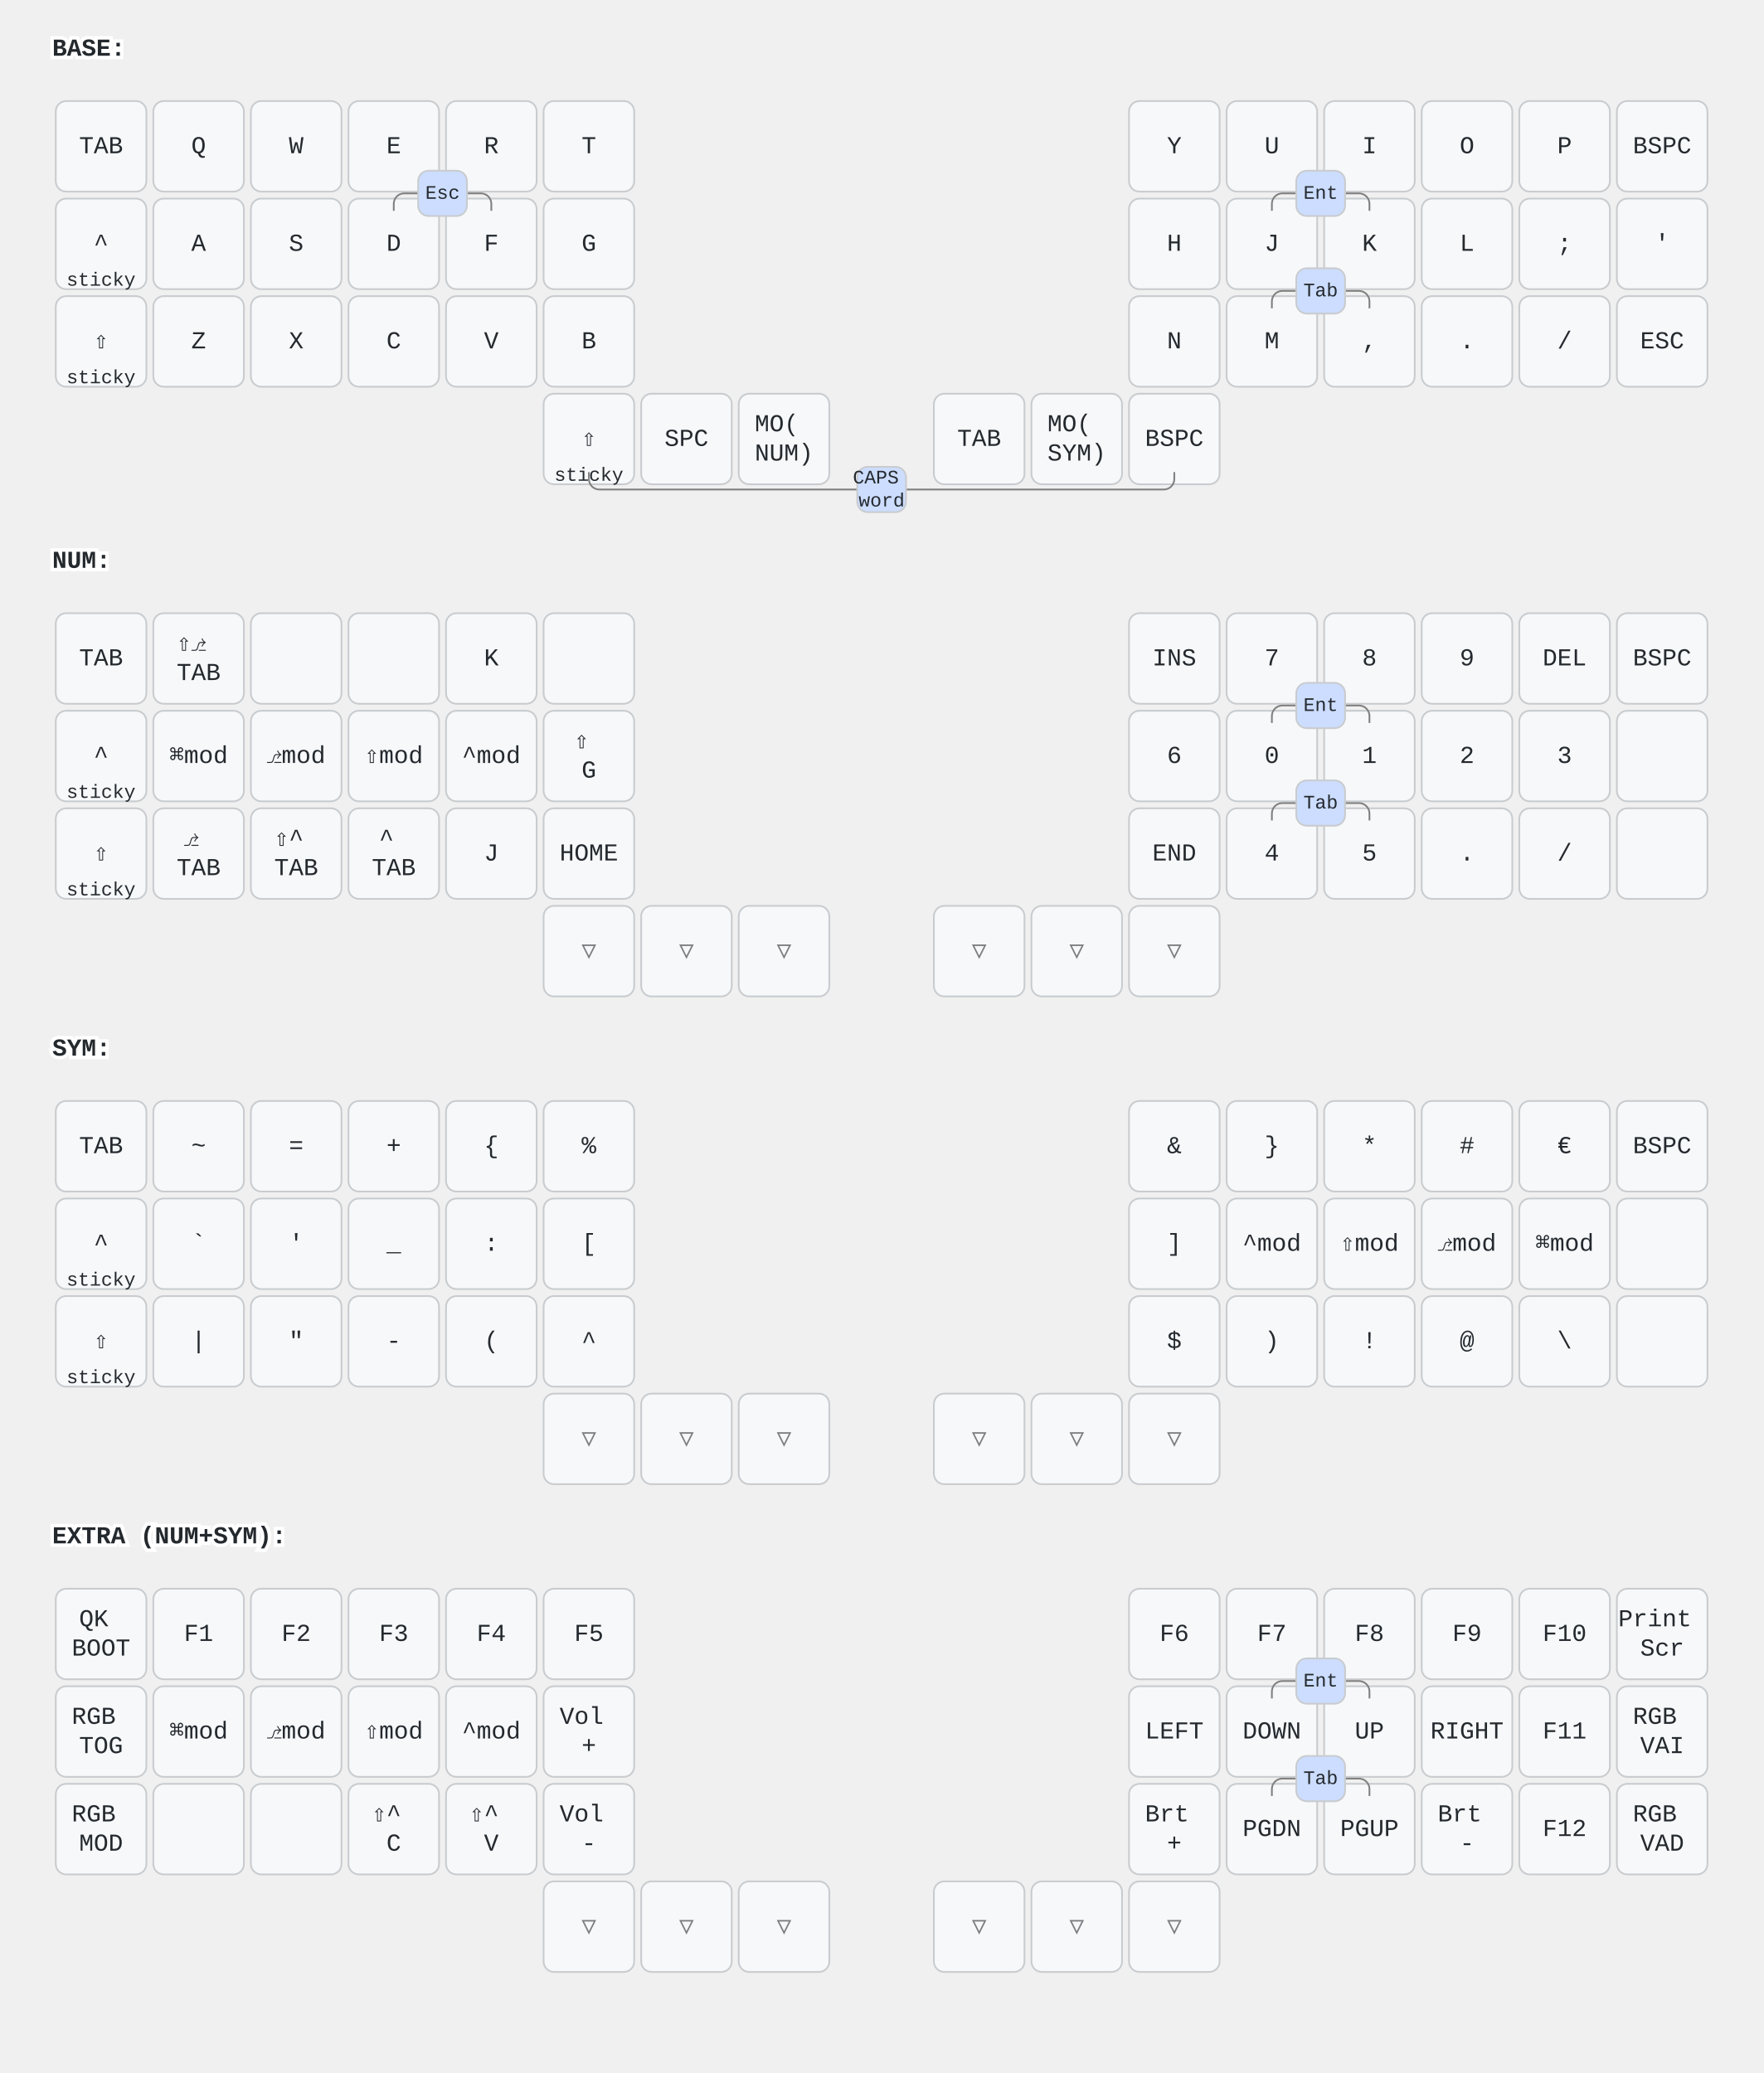
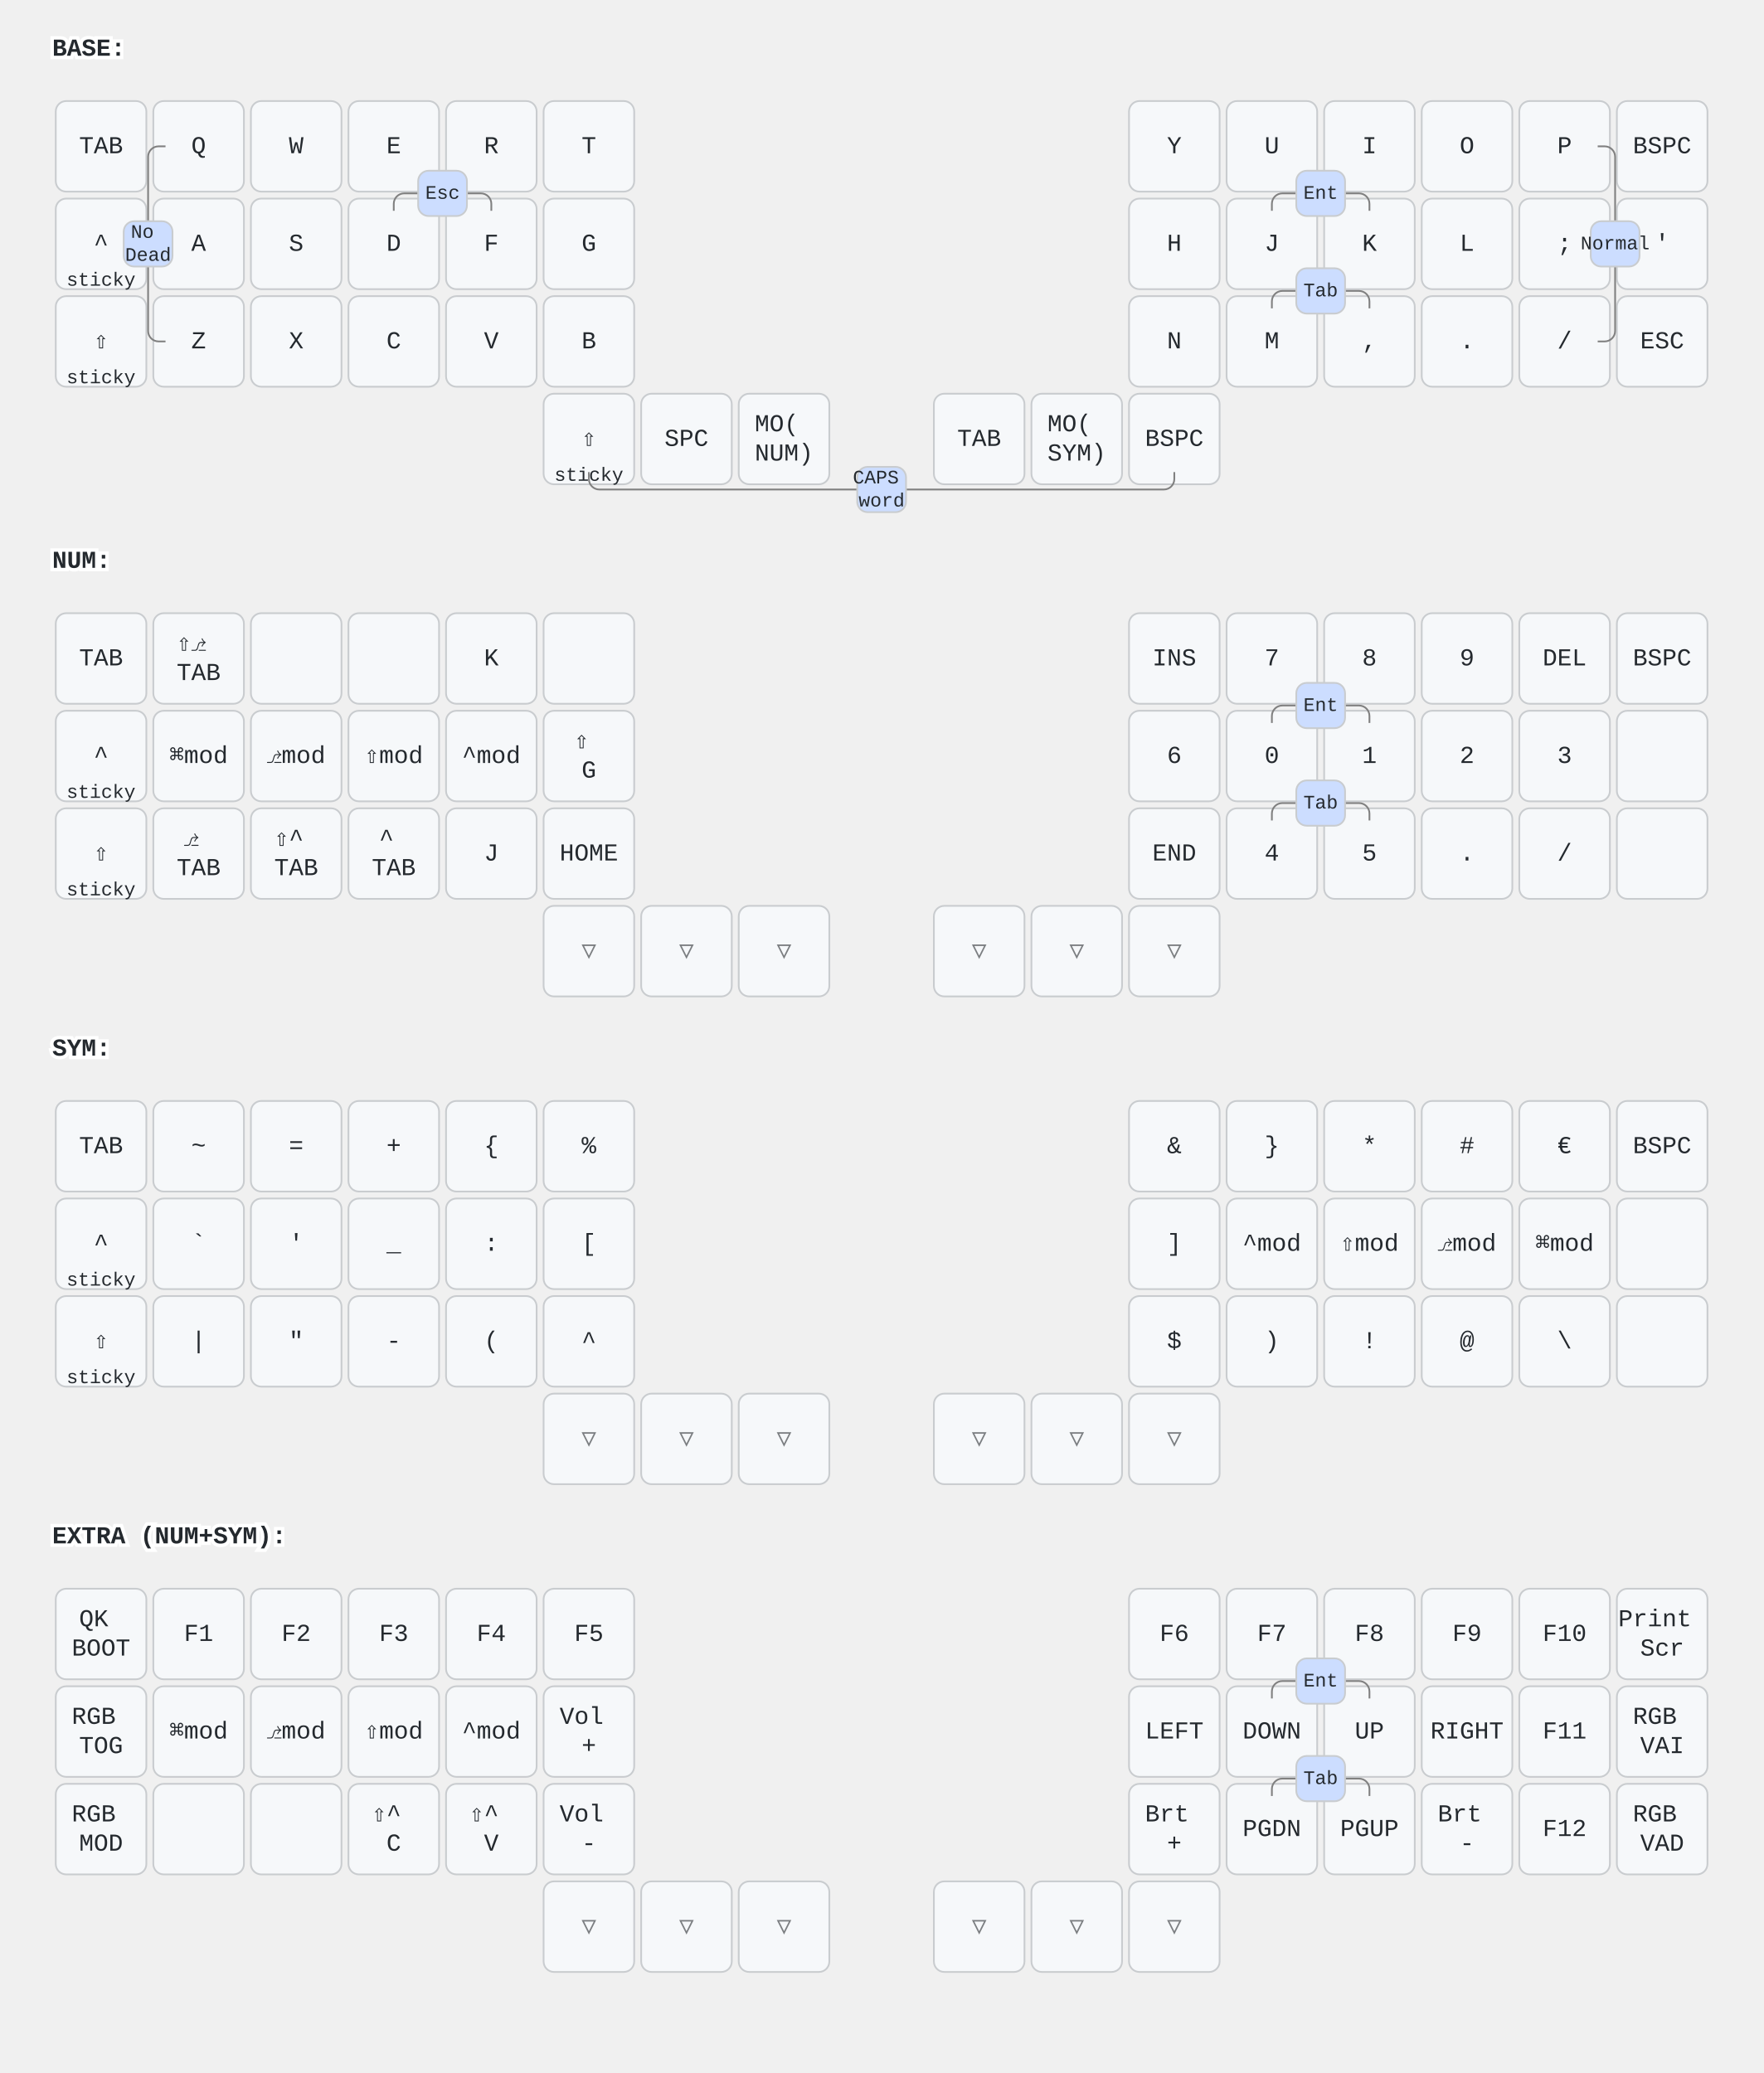
<svg xmlns="http://www.w3.org/2000/svg" width="1012" height="1190" viewBox="0 0 1012 1190" class="keymap">
  <style>/* inherit to force styles through use tags */
svg path {
    fill: inherit;
}

/* font and background color specifications */
svg.keymap {
    font-family: SFMono-Regular,Consolas,Liberation Mono,Menlo,monospace;
    font-size: 14px;
    font-kerning: normal;
    text-rendering: optimizeLegibility;
    fill: #24292e;
}

/* default key styling */
rect.key {
    fill: #f6f8fa;
}

rect.key, rect.combo {
    stroke: #c9cccf;
    stroke-width: 1;
}

/* default key side styling, only used is draw_key_sides is set */
rect.side {
    filter: brightness(90%);
}

/* color accent for combo boxes */
rect.combo, rect.combo-separate {
    fill: #cdf;
}

/* color accent for held keys */
rect.held, rect.combo.held {
    fill: #fdd;
}

/* color accent for ghost (optional) keys */
rect.ghost, rect.combo.ghost {
    stroke-dasharray: 4, 4;
    stroke-width: 2;
}

text {
    text-anchor: middle;
    dominant-baseline: middle;
}

/* styling for layer labels */
text.label {
    font-weight: bold;
    text-anchor: start;
    stroke: white;
    stroke-width: 4;
    paint-order: stroke;
}

/* styling for optional footer */
text.footer {
    text-anchor: end;
    dominant-baseline: auto;
    stroke: white;
    stroke-width: 4;
    paint-order: stroke;
}

/* styling for combo tap, and key non-tap label text */
text.combo, text.hold, text.shifted, text.left, text.right {
    font-size: 11px;
}

text.hold {
    text-anchor: middle;
    dominant-baseline: auto;
}

text.shifted {
    text-anchor: middle;
    dominant-baseline: hanging;
}

text.left {
    text-anchor: start;
}

text.right {
    text-anchor: end;
}

text.layer-activator {
    text-decoration: underline;
}

/* styling for hold/shifted label text in combo box */
text.combo.hold, text.combo.shifted, text.combo.left, text.combo.right {
    font-size: 8px;
}

/* lighter symbol for transparent keys */
text.trans {
    fill: #7b7e81;
}

/* styling for combo dendrons */
path.combo {
    stroke-width: 1;
    stroke: gray;
    fill: none;
}

/* Start Tabler Icons Cleanup */
/* cannot use height/width with glyphs */
.icon-tabler &gt; path {
    fill: inherit;
    stroke: inherit;
    stroke-width: 2;
}
/* hide tabler's default box */
.icon-tabler &gt; path[stroke="none"][fill="none"] {
    visibility: hidden;
}
/* End Tabler Icons Cleanup */
</style>
  <g transform="translate(30, 0)" class="layer-BASE">
    <text x="0" y="28" class="label" id="BASE">BASE:</text>
    <g transform="translate(0, 56)">
      <g transform="translate(28, 28)" class="key keypos-0">
        <rect rx="6" ry="6" x="-26" y="-26" width="52" height="52" class="key" />
        <text x="0" y="0" class="key tap">TAB</text>
      </g>
      <g transform="translate(84, 28)" class="key keypos-1">
        <rect rx="6" ry="6" x="-26" y="-26" width="52" height="52" class="key" />
        <text x="0" y="0" class="key tap">Q</text>
      </g>
      <g transform="translate(140, 28)" class="key keypos-2">
        <rect rx="6" ry="6" x="-26" y="-26" width="52" height="52" class="key" />
        <text x="0" y="0" class="key tap">W</text>
      </g>
      <g transform="translate(196, 28)" class="key keypos-3">
        <rect rx="6" ry="6" x="-26" y="-26" width="52" height="52" class="key" />
        <text x="0" y="0" class="key tap">E</text>
      </g>
      <g transform="translate(252, 28)" class="key keypos-4">
        <rect rx="6" ry="6" x="-26" y="-26" width="52" height="52" class="key" />
        <text x="0" y="0" class="key tap">R</text>
      </g>
      <g transform="translate(308, 28)" class="key keypos-5">
        <rect rx="6" ry="6" x="-26" y="-26" width="52" height="52" class="key" />
        <text x="0" y="0" class="key tap">T</text>
      </g>
      <g transform="translate(644, 28)" class="key keypos-6">
        <rect rx="6" ry="6" x="-26" y="-26" width="52" height="52" class="key" />
        <text x="0" y="0" class="key tap">Y</text>
      </g>
      <g transform="translate(700, 28)" class="key keypos-7">
        <rect rx="6" ry="6" x="-26" y="-26" width="52" height="52" class="key" />
        <text x="0" y="0" class="key tap">U</text>
      </g>
      <g transform="translate(756, 28)" class="key keypos-8">
        <rect rx="6" ry="6" x="-26" y="-26" width="52" height="52" class="key" />
        <text x="0" y="0" class="key tap">I</text>
      </g>
      <g transform="translate(812, 28)" class="key keypos-9">
        <rect rx="6" ry="6" x="-26" y="-26" width="52" height="52" class="key" />
        <text x="0" y="0" class="key tap">O</text>
      </g>
      <g transform="translate(868, 28)" class="key keypos-10">
        <rect rx="6" ry="6" x="-26" y="-26" width="52" height="52" class="key" />
        <text x="0" y="0" class="key tap">P</text>
      </g>
      <g transform="translate(924, 28)" class="key keypos-11">
        <rect rx="6" ry="6" x="-26" y="-26" width="52" height="52" class="key" />
        <text x="0" y="0" class="key tap">BSPC</text>
      </g>
      <g transform="translate(28, 84)" class="key keypos-12">
        <rect rx="6" ry="6" x="-26" y="-26" width="52" height="52" class="key" />
        <text x="0" y="0" class="key tap">^</text>
        <text x="0" y="24" class="key hold">sticky</text>
      </g>
      <g transform="translate(84, 84)" class="key keypos-13">
        <rect rx="6" ry="6" x="-26" y="-26" width="52" height="52" class="key" />
        <text x="0" y="0" class="key tap">A</text>
      </g>
      <g transform="translate(140, 84)" class="key keypos-14">
        <rect rx="6" ry="6" x="-26" y="-26" width="52" height="52" class="key" />
        <text x="0" y="0" class="key tap">S</text>
      </g>
      <g transform="translate(196, 84)" class="key keypos-15">
        <rect rx="6" ry="6" x="-26" y="-26" width="52" height="52" class="key" />
        <text x="0" y="0" class="key tap">D</text>
      </g>
      <g transform="translate(252, 84)" class="key keypos-16">
        <rect rx="6" ry="6" x="-26" y="-26" width="52" height="52" class="key" />
        <text x="0" y="0" class="key tap">F</text>
      </g>
      <g transform="translate(308, 84)" class="key keypos-17">
        <rect rx="6" ry="6" x="-26" y="-26" width="52" height="52" class="key" />
        <text x="0" y="0" class="key tap">G</text>
      </g>
      <g transform="translate(644, 84)" class="key keypos-18">
        <rect rx="6" ry="6" x="-26" y="-26" width="52" height="52" class="key" />
        <text x="0" y="0" class="key tap">H</text>
      </g>
      <g transform="translate(700, 84)" class="key keypos-19">
        <rect rx="6" ry="6" x="-26" y="-26" width="52" height="52" class="key" />
        <text x="0" y="0" class="key tap">J</text>
      </g>
      <g transform="translate(756, 84)" class="key keypos-20">
        <rect rx="6" ry="6" x="-26" y="-26" width="52" height="52" class="key" />
        <text x="0" y="0" class="key tap">K</text>
      </g>
      <g transform="translate(812, 84)" class="key keypos-21">
        <rect rx="6" ry="6" x="-26" y="-26" width="52" height="52" class="key" />
        <text x="0" y="0" class="key tap">L</text>
      </g>
      <g transform="translate(868, 84)" class="key keypos-22">
        <rect rx="6" ry="6" x="-26" y="-26" width="52" height="52" class="key" />
        <text x="0" y="0" class="key tap">;</text>
      </g>
      <g transform="translate(924, 84)" class="key keypos-23">
        <rect rx="6" ry="6" x="-26" y="-26" width="52" height="52" class="key" />
        <text x="0" y="0" class="key tap">'</text>
      </g>
      <g transform="translate(28, 140)" class="key keypos-24">
        <rect rx="6" ry="6" x="-26" y="-26" width="52" height="52" class="key" />
        <text x="0" y="0" class="key tap">⇧</text>
        <text x="0" y="24" class="key hold">sticky</text>
      </g>
      <g transform="translate(84, 140)" class="key keypos-25">
        <rect rx="6" ry="6" x="-26" y="-26" width="52" height="52" class="key" />
        <text x="0" y="0" class="key tap">Z</text>
      </g>
      <g transform="translate(140, 140)" class="key keypos-26">
        <rect rx="6" ry="6" x="-26" y="-26" width="52" height="52" class="key" />
        <text x="0" y="0" class="key tap">X</text>
      </g>
      <g transform="translate(196, 140)" class="key keypos-27">
        <rect rx="6" ry="6" x="-26" y="-26" width="52" height="52" class="key" />
        <text x="0" y="0" class="key tap">C</text>
      </g>
      <g transform="translate(252, 140)" class="key keypos-28">
        <rect rx="6" ry="6" x="-26" y="-26" width="52" height="52" class="key" />
        <text x="0" y="0" class="key tap">V</text>
      </g>
      <g transform="translate(308, 140)" class="key keypos-29">
        <rect rx="6" ry="6" x="-26" y="-26" width="52" height="52" class="key" />
        <text x="0" y="0" class="key tap">B</text>
      </g>
      <g transform="translate(644, 140)" class="key keypos-30">
        <rect rx="6" ry="6" x="-26" y="-26" width="52" height="52" class="key" />
        <text x="0" y="0" class="key tap">N</text>
      </g>
      <g transform="translate(700, 140)" class="key keypos-31">
        <rect rx="6" ry="6" x="-26" y="-26" width="52" height="52" class="key" />
        <text x="0" y="0" class="key tap">M</text>
      </g>
      <g transform="translate(756, 140)" class="key keypos-32">
        <rect rx="6" ry="6" x="-26" y="-26" width="52" height="52" class="key" />
        <text x="0" y="0" class="key tap">,</text>
      </g>
      <g transform="translate(812, 140)" class="key keypos-33">
        <rect rx="6" ry="6" x="-26" y="-26" width="52" height="52" class="key" />
        <text x="0" y="0" class="key tap">.</text>
      </g>
      <g transform="translate(868, 140)" class="key keypos-34">
        <rect rx="6" ry="6" x="-26" y="-26" width="52" height="52" class="key" />
        <text x="0" y="0" class="key tap">/</text>
      </g>
      <g transform="translate(924, 140)" class="key keypos-35">
        <rect rx="6" ry="6" x="-26" y="-26" width="52" height="52" class="key" />
        <text x="0" y="0" class="key tap">ESC</text>
      </g>
      <g transform="translate(308, 196)" class="key keypos-36">
        <rect rx="6" ry="6" x="-26" y="-26" width="52" height="52" class="key" />
        <text x="0" y="0" class="key tap">⇧</text>
        <text x="0" y="24" class="key hold">sticky</text>
      </g>
      <g transform="translate(364, 196)" class="key keypos-37">
        <rect rx="6" ry="6" x="-26" y="-26" width="52" height="52" class="key" />
        <text x="0" y="0" class="key tap">SPC</text>
      </g>
      <g transform="translate(420, 196)" class="key keypos-38">
        <rect rx="6" ry="6" x="-26" y="-26" width="52" height="52" class="key" />
        <text x="0" y="0" class="key tap">
          <tspan x="0" dy="-0.6em">MO(</tspan>
          <tspan x="0" dy="1.2em">NUM)</tspan>
        </text>
      </g>
      <g transform="translate(532, 196)" class="key keypos-39">
        <rect rx="6" ry="6" x="-26" y="-26" width="52" height="52" class="key" />
        <text x="0" y="0" class="key tap">TAB</text>
      </g>
      <g transform="translate(588, 196)" class="key keypos-40">
        <rect rx="6" ry="6" x="-26" y="-26" width="52" height="52" class="key" />
        <text x="0" y="0" class="key tap">
          <tspan x="0" dy="-0.6em">MO(</tspan>
          <tspan x="0" dy="1.2em">SYM)</tspan>
        </text>
      </g>
      <g transform="translate(644, 196)" class="key keypos-41">
        <rect rx="6" ry="6" x="-26" y="-26" width="52" height="52" class="key" />
        <text x="0" y="0" class="key tap">BSPC</text>
      </g>
      <g class="combo combopos-0">
        <path d="M728,55 h-22 a6.0,6.0 0 0 0 -6.0,6.0 v4" class="combo" />
        <path d="M728,55 h22 a6.0,6.0 0 0 1 6.0,6.0 v4" class="combo" />
        <rect rx="6" ry="6" x="714" y="42" width="28" height="26" class="combo" />
        <text x="728" y="55" class="combo tap">Ent</text>
      </g>
      <g class="combo combopos-1">
        <path d="M224,55 h-22 a6.0,6.0 0 0 0 -6.0,6.0 v4" class="combo" />
        <path d="M224,55 h22 a6.0,6.0 0 0 1 6.0,6.0 v4" class="combo" />
        <rect rx="6" ry="6" x="210" y="42" width="28" height="26" class="combo" />
        <text x="224" y="55" class="combo tap">Esc</text>
      </g>
      <g class="combo combopos-2">
        <path d="M728,111 h-22 a6.0,6.0 0 0 0 -6.0,6.0 v4" class="combo" />
        <path d="M728,111 h22 a6.0,6.0 0 0 1 6.0,6.0 v4" class="combo" />
        <rect rx="6" ry="6" x="714" y="98" width="28" height="26" class="combo" />
        <text x="728" y="111" class="combo tap">Tab</text>
      </g>
      <g class="combo combopos-3">
        <path d="M476,225 h-162 a6.0,6.0 0 0 1 -6.0,-6.0 v-4" class="combo" />
        <path d="M476,225 h162 a6.0,6.0 0 0 0 6.0,-6.0 v-4" class="combo" />
        <rect rx="6" ry="6" x="462" y="212" width="28" height="26" class="combo" />
        <text x="476" y="225" class="combo tap">
          <tspan x="476" dy="-0.6em">CAPS</tspan>
          <tspan x="476" dy="1.2em">word</tspan>
        </text>
      </g>
+       <g class="combo combopos-4">
+         <path d="M55,84 v-50 a6.0,6.0 0 0 1 6.0,-6.0 h4" class="combo" />
+         <path d="M55,84 v50 a6.0,6.0 0 0 0 6.0,6.0 h4" class="combo" />
+         <rect rx="6" ry="6" x="41" y="71" width="28" height="26" class="combo" />
+         <text x="55" y="84" class="combo tap">
+           <tspan x="55" dy="-0.6em">No</tspan>
+           <tspan x="55" dy="1.2em">Dead</tspan>
+         </text>
+       </g>
+       <g class="combo combopos-5">
+         <path d="M897,84 v-50 a6.0,6.0 0 0 0 -6.0,-6.0 h-4" class="combo" />
+         <path d="M897,84 v50 a6.0,6.0 0 0 1 -6.0,6.0 h-4" class="combo" />
+         <rect rx="6" ry="6" x="883" y="71" width="28" height="26" class="combo" />
+         <text x="897" y="84" class="combo tap">Normal</text>
+       </g>
    </g>
  </g>
  <g transform="translate(30, 294)" class="layer-NUM">
    <text x="0" y="28" class="label" id="NUM">NUM:</text>
    <g transform="translate(0, 56)">
      <g transform="translate(28, 28)" class="key keypos-0">
        <rect rx="6" ry="6" x="-26" y="-26" width="52" height="52" class="key" />
        <text x="0" y="0" class="key tap">TAB</text>
      </g>
      <g transform="translate(84, 28)" class="key keypos-1">
        <rect rx="6" ry="6" x="-26" y="-26" width="52" height="52" class="key" />
        <text x="0" y="0" class="key tap">
          <tspan x="0" dy="-0.6em">⇧⎇</tspan>
          <tspan x="0" dy="1.2em">TAB</tspan>
        </text>
      </g>
      <g transform="translate(140, 28)" class="key keypos-2">
        <rect rx="6" ry="6" x="-26" y="-26" width="52" height="52" class="key" />
      </g>
      <g transform="translate(196, 28)" class="key keypos-3">
        <rect rx="6" ry="6" x="-26" y="-26" width="52" height="52" class="key" />
      </g>
      <g transform="translate(252, 28)" class="key keypos-4">
        <rect rx="6" ry="6" x="-26" y="-26" width="52" height="52" class="key" />
        <text x="0" y="0" class="key tap">K</text>
      </g>
      <g transform="translate(308, 28)" class="key keypos-5">
        <rect rx="6" ry="6" x="-26" y="-26" width="52" height="52" class="key" />
      </g>
      <g transform="translate(644, 28)" class="key keypos-6">
        <rect rx="6" ry="6" x="-26" y="-26" width="52" height="52" class="key" />
        <text x="0" y="0" class="key tap">INS</text>
      </g>
      <g transform="translate(700, 28)" class="key keypos-7">
        <rect rx="6" ry="6" x="-26" y="-26" width="52" height="52" class="key" />
        <text x="0" y="0" class="key tap">7</text>
      </g>
      <g transform="translate(756, 28)" class="key keypos-8">
        <rect rx="6" ry="6" x="-26" y="-26" width="52" height="52" class="key" />
        <text x="0" y="0" class="key tap">8</text>
      </g>
      <g transform="translate(812, 28)" class="key keypos-9">
        <rect rx="6" ry="6" x="-26" y="-26" width="52" height="52" class="key" />
        <text x="0" y="0" class="key tap">9</text>
      </g>
      <g transform="translate(868, 28)" class="key keypos-10">
        <rect rx="6" ry="6" x="-26" y="-26" width="52" height="52" class="key" />
        <text x="0" y="0" class="key tap">DEL</text>
      </g>
      <g transform="translate(924, 28)" class="key keypos-11">
        <rect rx="6" ry="6" x="-26" y="-26" width="52" height="52" class="key" />
        <text x="0" y="0" class="key tap">BSPC</text>
      </g>
      <g transform="translate(28, 84)" class="key keypos-12">
        <rect rx="6" ry="6" x="-26" y="-26" width="52" height="52" class="key" />
        <text x="0" y="0" class="key tap">^</text>
        <text x="0" y="24" class="key hold">sticky</text>
      </g>
      <g transform="translate(84, 84)" class="key keypos-13">
        <rect rx="6" ry="6" x="-26" y="-26" width="52" height="52" class="key" />
        <text x="0" y="0" class="key tap">⌘mod</text>
      </g>
      <g transform="translate(140, 84)" class="key keypos-14">
        <rect rx="6" ry="6" x="-26" y="-26" width="52" height="52" class="key" />
        <text x="0" y="0" class="key tap">⎇mod</text>
      </g>
      <g transform="translate(196, 84)" class="key keypos-15">
        <rect rx="6" ry="6" x="-26" y="-26" width="52" height="52" class="key" />
        <text x="0" y="0" class="key tap">⇧mod</text>
      </g>
      <g transform="translate(252, 84)" class="key keypos-16">
        <rect rx="6" ry="6" x="-26" y="-26" width="52" height="52" class="key" />
        <text x="0" y="0" class="key tap">^mod</text>
      </g>
      <g transform="translate(308, 84)" class="key keypos-17">
        <rect rx="6" ry="6" x="-26" y="-26" width="52" height="52" class="key" />
        <text x="0" y="0" class="key tap">
          <tspan x="0" dy="-0.6em">⇧</tspan>
          <tspan x="0" dy="1.2em">G</tspan>
        </text>
      </g>
      <g transform="translate(644, 84)" class="key keypos-18">
        <rect rx="6" ry="6" x="-26" y="-26" width="52" height="52" class="key" />
        <text x="0" y="0" class="key tap">6</text>
      </g>
      <g transform="translate(700, 84)" class="key keypos-19">
        <rect rx="6" ry="6" x="-26" y="-26" width="52" height="52" class="key" />
        <text x="0" y="0" class="key tap">0</text>
      </g>
      <g transform="translate(756, 84)" class="key keypos-20">
        <rect rx="6" ry="6" x="-26" y="-26" width="52" height="52" class="key" />
        <text x="0" y="0" class="key tap">1</text>
      </g>
      <g transform="translate(812, 84)" class="key keypos-21">
        <rect rx="6" ry="6" x="-26" y="-26" width="52" height="52" class="key" />
        <text x="0" y="0" class="key tap">2</text>
      </g>
      <g transform="translate(868, 84)" class="key keypos-22">
        <rect rx="6" ry="6" x="-26" y="-26" width="52" height="52" class="key" />
        <text x="0" y="0" class="key tap">3</text>
      </g>
      <g transform="translate(924, 84)" class="key keypos-23">
        <rect rx="6" ry="6" x="-26" y="-26" width="52" height="52" class="key" />
      </g>
      <g transform="translate(28, 140)" class="key keypos-24">
        <rect rx="6" ry="6" x="-26" y="-26" width="52" height="52" class="key" />
        <text x="0" y="0" class="key tap">⇧</text>
        <text x="0" y="24" class="key hold">sticky</text>
      </g>
      <g transform="translate(84, 140)" class="key keypos-25">
        <rect rx="6" ry="6" x="-26" y="-26" width="52" height="52" class="key" />
        <text x="0" y="0" class="key tap">
          <tspan x="0" dy="-0.6em">⎇</tspan>
          <tspan x="0" dy="1.2em">TAB</tspan>
        </text>
      </g>
      <g transform="translate(140, 140)" class="key keypos-26">
        <rect rx="6" ry="6" x="-26" y="-26" width="52" height="52" class="key" />
        <text x="0" y="0" class="key tap">
          <tspan x="0" dy="-0.6em">⇧^</tspan>
          <tspan x="0" dy="1.2em">TAB</tspan>
        </text>
      </g>
      <g transform="translate(196, 140)" class="key keypos-27">
        <rect rx="6" ry="6" x="-26" y="-26" width="52" height="52" class="key" />
        <text x="0" y="0" class="key tap">
          <tspan x="0" dy="-0.6em">^</tspan>
          <tspan x="0" dy="1.2em">TAB</tspan>
        </text>
      </g>
      <g transform="translate(252, 140)" class="key keypos-28">
        <rect rx="6" ry="6" x="-26" y="-26" width="52" height="52" class="key" />
        <text x="0" y="0" class="key tap">J</text>
      </g>
      <g transform="translate(308, 140)" class="key keypos-29">
        <rect rx="6" ry="6" x="-26" y="-26" width="52" height="52" class="key" />
        <text x="0" y="0" class="key tap">HOME</text>
      </g>
      <g transform="translate(644, 140)" class="key keypos-30">
        <rect rx="6" ry="6" x="-26" y="-26" width="52" height="52" class="key" />
        <text x="0" y="0" class="key tap">END</text>
      </g>
      <g transform="translate(700, 140)" class="key keypos-31">
        <rect rx="6" ry="6" x="-26" y="-26" width="52" height="52" class="key" />
        <text x="0" y="0" class="key tap">4</text>
      </g>
      <g transform="translate(756, 140)" class="key keypos-32">
        <rect rx="6" ry="6" x="-26" y="-26" width="52" height="52" class="key" />
        <text x="0" y="0" class="key tap">5</text>
      </g>
      <g transform="translate(812, 140)" class="key keypos-33">
        <rect rx="6" ry="6" x="-26" y="-26" width="52" height="52" class="key" />
        <text x="0" y="0" class="key tap">.</text>
      </g>
      <g transform="translate(868, 140)" class="key keypos-34">
        <rect rx="6" ry="6" x="-26" y="-26" width="52" height="52" class="key" />
        <text x="0" y="0" class="key tap">/</text>
      </g>
      <g transform="translate(924, 140)" class="key keypos-35">
        <rect rx="6" ry="6" x="-26" y="-26" width="52" height="52" class="key" />
      </g>
      <g transform="translate(308, 196)" class="key trans keypos-36">
        <rect rx="6" ry="6" x="-26" y="-26" width="52" height="52" class="key trans" />
        <text x="0" y="0" class="key trans tap">▽</text>
      </g>
      <g transform="translate(364, 196)" class="key trans keypos-37">
        <rect rx="6" ry="6" x="-26" y="-26" width="52" height="52" class="key trans" />
        <text x="0" y="0" class="key trans tap">▽</text>
      </g>
      <g transform="translate(420, 196)" class="key trans keypos-38">
        <rect rx="6" ry="6" x="-26" y="-26" width="52" height="52" class="key trans" />
        <text x="0" y="0" class="key trans tap">▽</text>
      </g>
      <g transform="translate(532, 196)" class="key trans keypos-39">
        <rect rx="6" ry="6" x="-26" y="-26" width="52" height="52" class="key trans" />
        <text x="0" y="0" class="key trans tap">▽</text>
      </g>
      <g transform="translate(588, 196)" class="key trans keypos-40">
        <rect rx="6" ry="6" x="-26" y="-26" width="52" height="52" class="key trans" />
        <text x="0" y="0" class="key trans tap">▽</text>
      </g>
      <g transform="translate(644, 196)" class="key trans keypos-41">
        <rect rx="6" ry="6" x="-26" y="-26" width="52" height="52" class="key trans" />
        <text x="0" y="0" class="key trans tap">▽</text>
      </g>
      <g class="combo combopos-0">
        <path d="M728,55 h-22 a6.0,6.0 0 0 0 -6.0,6.0 v4" class="combo" />
        <path d="M728,55 h22 a6.0,6.0 0 0 1 6.0,6.0 v4" class="combo" />
        <rect rx="6" ry="6" x="714" y="42" width="28" height="26" class="combo" />
        <text x="728" y="55" class="combo tap">Ent</text>
      </g>
      <g class="combo combopos-1">
        <path d="M728,111 h-22 a6.0,6.0 0 0 0 -6.0,6.0 v4" class="combo" />
        <path d="M728,111 h22 a6.0,6.0 0 0 1 6.0,6.0 v4" class="combo" />
        <rect rx="6" ry="6" x="714" y="98" width="28" height="26" class="combo" />
        <text x="728" y="111" class="combo tap">Tab</text>
      </g>
    </g>
  </g>
  <g transform="translate(30, 574)" class="layer-SYM">
    <text x="0" y="28" class="label" id="SYM">SYM:</text>
    <g transform="translate(0, 56)">
      <g transform="translate(28, 28)" class="key keypos-0">
        <rect rx="6" ry="6" x="-26" y="-26" width="52" height="52" class="key" />
        <text x="0" y="0" class="key tap">TAB</text>
      </g>
      <g transform="translate(84, 28)" class="key keypos-1">
        <rect rx="6" ry="6" x="-26" y="-26" width="52" height="52" class="key" />
        <text x="0" y="0" class="key tap">~</text>
      </g>
      <g transform="translate(140, 28)" class="key keypos-2">
        <rect rx="6" ry="6" x="-26" y="-26" width="52" height="52" class="key" />
        <text x="0" y="0" class="key tap">=</text>
      </g>
      <g transform="translate(196, 28)" class="key keypos-3">
        <rect rx="6" ry="6" x="-26" y="-26" width="52" height="52" class="key" />
        <text x="0" y="0" class="key tap">+</text>
      </g>
      <g transform="translate(252, 28)" class="key keypos-4">
        <rect rx="6" ry="6" x="-26" y="-26" width="52" height="52" class="key" />
        <text x="0" y="0" class="key tap">{</text>
      </g>
      <g transform="translate(308, 28)" class="key keypos-5">
        <rect rx="6" ry="6" x="-26" y="-26" width="52" height="52" class="key" />
        <text x="0" y="0" class="key tap">%</text>
      </g>
      <g transform="translate(644, 28)" class="key keypos-6">
        <rect rx="6" ry="6" x="-26" y="-26" width="52" height="52" class="key" />
        <text x="0" y="0" class="key tap">&amp;</text>
      </g>
      <g transform="translate(700, 28)" class="key keypos-7">
        <rect rx="6" ry="6" x="-26" y="-26" width="52" height="52" class="key" />
        <text x="0" y="0" class="key tap">}</text>
      </g>
      <g transform="translate(756, 28)" class="key keypos-8">
        <rect rx="6" ry="6" x="-26" y="-26" width="52" height="52" class="key" />
        <text x="0" y="0" class="key tap">*</text>
      </g>
      <g transform="translate(812, 28)" class="key keypos-9">
        <rect rx="6" ry="6" x="-26" y="-26" width="52" height="52" class="key" />
        <text x="0" y="0" class="key tap">#</text>
      </g>
      <g transform="translate(868, 28)" class="key keypos-10">
        <rect rx="6" ry="6" x="-26" y="-26" width="52" height="52" class="key" />
        <text x="0" y="0" class="key tap">€</text>
      </g>
      <g transform="translate(924, 28)" class="key keypos-11">
        <rect rx="6" ry="6" x="-26" y="-26" width="52" height="52" class="key" />
        <text x="0" y="0" class="key tap">BSPC</text>
      </g>
      <g transform="translate(28, 84)" class="key keypos-12">
        <rect rx="6" ry="6" x="-26" y="-26" width="52" height="52" class="key" />
        <text x="0" y="0" class="key tap">^</text>
        <text x="0" y="24" class="key hold">sticky</text>
      </g>
      <g transform="translate(84, 84)" class="key keypos-13">
        <rect rx="6" ry="6" x="-26" y="-26" width="52" height="52" class="key" />
        <text x="0" y="0" class="key tap">`</text>
      </g>
      <g transform="translate(140, 84)" class="key keypos-14">
        <rect rx="6" ry="6" x="-26" y="-26" width="52" height="52" class="key" />
        <text x="0" y="0" class="key tap">'</text>
      </g>
      <g transform="translate(196, 84)" class="key keypos-15">
        <rect rx="6" ry="6" x="-26" y="-26" width="52" height="52" class="key" />
        <text x="0" y="0" class="key tap">_</text>
      </g>
      <g transform="translate(252, 84)" class="key keypos-16">
        <rect rx="6" ry="6" x="-26" y="-26" width="52" height="52" class="key" />
        <text x="0" y="0" class="key tap">:</text>
      </g>
      <g transform="translate(308, 84)" class="key keypos-17">
        <rect rx="6" ry="6" x="-26" y="-26" width="52" height="52" class="key" />
        <text x="0" y="0" class="key tap">[</text>
      </g>
      <g transform="translate(644, 84)" class="key keypos-18">
        <rect rx="6" ry="6" x="-26" y="-26" width="52" height="52" class="key" />
        <text x="0" y="0" class="key tap">]</text>
      </g>
      <g transform="translate(700, 84)" class="key keypos-19">
        <rect rx="6" ry="6" x="-26" y="-26" width="52" height="52" class="key" />
        <text x="0" y="0" class="key tap">^mod</text>
      </g>
      <g transform="translate(756, 84)" class="key keypos-20">
        <rect rx="6" ry="6" x="-26" y="-26" width="52" height="52" class="key" />
        <text x="0" y="0" class="key tap">⇧mod</text>
      </g>
      <g transform="translate(812, 84)" class="key keypos-21">
        <rect rx="6" ry="6" x="-26" y="-26" width="52" height="52" class="key" />
        <text x="0" y="0" class="key tap">⎇mod</text>
      </g>
      <g transform="translate(868, 84)" class="key keypos-22">
        <rect rx="6" ry="6" x="-26" y="-26" width="52" height="52" class="key" />
        <text x="0" y="0" class="key tap">⌘mod</text>
      </g>
      <g transform="translate(924, 84)" class="key keypos-23">
        <rect rx="6" ry="6" x="-26" y="-26" width="52" height="52" class="key" />
      </g>
      <g transform="translate(28, 140)" class="key keypos-24">
        <rect rx="6" ry="6" x="-26" y="-26" width="52" height="52" class="key" />
        <text x="0" y="0" class="key tap">⇧</text>
        <text x="0" y="24" class="key hold">sticky</text>
      </g>
      <g transform="translate(84, 140)" class="key keypos-25">
        <rect rx="6" ry="6" x="-26" y="-26" width="52" height="52" class="key" />
        <text x="0" y="0" class="key tap">|</text>
      </g>
      <g transform="translate(140, 140)" class="key keypos-26">
        <rect rx="6" ry="6" x="-26" y="-26" width="52" height="52" class="key" />
        <text x="0" y="0" class="key tap">"</text>
      </g>
      <g transform="translate(196, 140)" class="key keypos-27">
        <rect rx="6" ry="6" x="-26" y="-26" width="52" height="52" class="key" />
        <text x="0" y="0" class="key tap">-</text>
      </g>
      <g transform="translate(252, 140)" class="key keypos-28">
        <rect rx="6" ry="6" x="-26" y="-26" width="52" height="52" class="key" />
        <text x="0" y="0" class="key tap">(</text>
      </g>
      <g transform="translate(308, 140)" class="key keypos-29">
        <rect rx="6" ry="6" x="-26" y="-26" width="52" height="52" class="key" />
        <text x="0" y="0" class="key tap">^</text>
      </g>
      <g transform="translate(644, 140)" class="key keypos-30">
        <rect rx="6" ry="6" x="-26" y="-26" width="52" height="52" class="key" />
        <text x="0" y="0" class="key tap">$</text>
      </g>
      <g transform="translate(700, 140)" class="key keypos-31">
        <rect rx="6" ry="6" x="-26" y="-26" width="52" height="52" class="key" />
        <text x="0" y="0" class="key tap">)</text>
      </g>
      <g transform="translate(756, 140)" class="key keypos-32">
        <rect rx="6" ry="6" x="-26" y="-26" width="52" height="52" class="key" />
        <text x="0" y="0" class="key tap">!</text>
      </g>
      <g transform="translate(812, 140)" class="key keypos-33">
        <rect rx="6" ry="6" x="-26" y="-26" width="52" height="52" class="key" />
        <text x="0" y="0" class="key tap">@</text>
      </g>
      <g transform="translate(868, 140)" class="key keypos-34">
        <rect rx="6" ry="6" x="-26" y="-26" width="52" height="52" class="key" />
        <text x="0" y="0" class="key tap">\</text>
      </g>
      <g transform="translate(924, 140)" class="key keypos-35">
        <rect rx="6" ry="6" x="-26" y="-26" width="52" height="52" class="key" />
      </g>
      <g transform="translate(308, 196)" class="key trans keypos-36">
        <rect rx="6" ry="6" x="-26" y="-26" width="52" height="52" class="key trans" />
        <text x="0" y="0" class="key trans tap">▽</text>
      </g>
      <g transform="translate(364, 196)" class="key trans keypos-37">
        <rect rx="6" ry="6" x="-26" y="-26" width="52" height="52" class="key trans" />
        <text x="0" y="0" class="key trans tap">▽</text>
      </g>
      <g transform="translate(420, 196)" class="key trans keypos-38">
        <rect rx="6" ry="6" x="-26" y="-26" width="52" height="52" class="key trans" />
        <text x="0" y="0" class="key trans tap">▽</text>
      </g>
      <g transform="translate(532, 196)" class="key trans keypos-39">
        <rect rx="6" ry="6" x="-26" y="-26" width="52" height="52" class="key trans" />
        <text x="0" y="0" class="key trans tap">▽</text>
      </g>
      <g transform="translate(588, 196)" class="key trans keypos-40">
        <rect rx="6" ry="6" x="-26" y="-26" width="52" height="52" class="key trans" />
        <text x="0" y="0" class="key trans tap">▽</text>
      </g>
      <g transform="translate(644, 196)" class="key trans keypos-41">
        <rect rx="6" ry="6" x="-26" y="-26" width="52" height="52" class="key trans" />
        <text x="0" y="0" class="key trans tap">▽</text>
      </g>
    </g>
  </g>
  <g transform="translate(30, 854)" class="layer-EXTRA (NUM+SYM)">
    <text x="0" y="28" class="label" id="EXTRA-NUMSYM">EXTRA (NUM+SYM):</text>
    <g transform="translate(0, 56)">
      <g transform="translate(28, 28)" class="key keypos-0">
        <rect rx="6" ry="6" x="-26" y="-26" width="52" height="52" class="key" />
        <text x="0" y="0" class="key tap">
          <tspan x="0" dy="-0.6em">QK</tspan>
          <tspan x="0" dy="1.2em">BOOT</tspan>
        </text>
      </g>
      <g transform="translate(84, 28)" class="key keypos-1">
        <rect rx="6" ry="6" x="-26" y="-26" width="52" height="52" class="key" />
        <text x="0" y="0" class="key tap">F1</text>
      </g>
      <g transform="translate(140, 28)" class="key keypos-2">
        <rect rx="6" ry="6" x="-26" y="-26" width="52" height="52" class="key" />
        <text x="0" y="0" class="key tap">F2</text>
      </g>
      <g transform="translate(196, 28)" class="key keypos-3">
        <rect rx="6" ry="6" x="-26" y="-26" width="52" height="52" class="key" />
        <text x="0" y="0" class="key tap">F3</text>
      </g>
      <g transform="translate(252, 28)" class="key keypos-4">
        <rect rx="6" ry="6" x="-26" y="-26" width="52" height="52" class="key" />
        <text x="0" y="0" class="key tap">F4</text>
      </g>
      <g transform="translate(308, 28)" class="key keypos-5">
        <rect rx="6" ry="6" x="-26" y="-26" width="52" height="52" class="key" />
        <text x="0" y="0" class="key tap">F5</text>
      </g>
      <g transform="translate(644, 28)" class="key keypos-6">
        <rect rx="6" ry="6" x="-26" y="-26" width="52" height="52" class="key" />
        <text x="0" y="0" class="key tap">F6</text>
      </g>
      <g transform="translate(700, 28)" class="key keypos-7">
        <rect rx="6" ry="6" x="-26" y="-26" width="52" height="52" class="key" />
        <text x="0" y="0" class="key tap">F7</text>
      </g>
      <g transform="translate(756, 28)" class="key keypos-8">
        <rect rx="6" ry="6" x="-26" y="-26" width="52" height="52" class="key" />
        <text x="0" y="0" class="key tap">F8</text>
      </g>
      <g transform="translate(812, 28)" class="key keypos-9">
        <rect rx="6" ry="6" x="-26" y="-26" width="52" height="52" class="key" />
        <text x="0" y="0" class="key tap">F9</text>
      </g>
      <g transform="translate(868, 28)" class="key keypos-10">
        <rect rx="6" ry="6" x="-26" y="-26" width="52" height="52" class="key" />
        <text x="0" y="0" class="key tap">F10</text>
      </g>
      <g transform="translate(924, 28)" class="key keypos-11">
        <rect rx="6" ry="6" x="-26" y="-26" width="52" height="52" class="key" />
        <text x="0" y="0" class="key tap">
          <tspan x="0" dy="-0.6em">Print</tspan>
          <tspan x="0" dy="1.2em">Scr</tspan>
        </text>
      </g>
      <g transform="translate(28, 84)" class="key keypos-12">
        <rect rx="6" ry="6" x="-26" y="-26" width="52" height="52" class="key" />
        <text x="0" y="0" class="key tap">
          <tspan x="0" dy="-0.6em">RGB</tspan>
          <tspan x="0" dy="1.2em">TOG</tspan>
        </text>
      </g>
      <g transform="translate(84, 84)" class="key keypos-13">
        <rect rx="6" ry="6" x="-26" y="-26" width="52" height="52" class="key" />
        <text x="0" y="0" class="key tap">⌘mod</text>
      </g>
      <g transform="translate(140, 84)" class="key keypos-14">
        <rect rx="6" ry="6" x="-26" y="-26" width="52" height="52" class="key" />
        <text x="0" y="0" class="key tap">⎇mod</text>
      </g>
      <g transform="translate(196, 84)" class="key keypos-15">
        <rect rx="6" ry="6" x="-26" y="-26" width="52" height="52" class="key" />
        <text x="0" y="0" class="key tap">⇧mod</text>
      </g>
      <g transform="translate(252, 84)" class="key keypos-16">
        <rect rx="6" ry="6" x="-26" y="-26" width="52" height="52" class="key" />
        <text x="0" y="0" class="key tap">^mod</text>
      </g>
      <g transform="translate(308, 84)" class="key keypos-17">
        <rect rx="6" ry="6" x="-26" y="-26" width="52" height="52" class="key" />
        <text x="0" y="0" class="key tap">
          <tspan x="0" dy="-0.6em">Vol</tspan>
          <tspan x="0" dy="1.2em">+</tspan>
        </text>
      </g>
      <g transform="translate(644, 84)" class="key keypos-18">
        <rect rx="6" ry="6" x="-26" y="-26" width="52" height="52" class="key" />
        <text x="0" y="0" class="key tap">LEFT</text>
      </g>
      <g transform="translate(700, 84)" class="key keypos-19">
        <rect rx="6" ry="6" x="-26" y="-26" width="52" height="52" class="key" />
        <text x="0" y="0" class="key tap">DOWN</text>
      </g>
      <g transform="translate(756, 84)" class="key keypos-20">
        <rect rx="6" ry="6" x="-26" y="-26" width="52" height="52" class="key" />
        <text x="0" y="0" class="key tap">UP</text>
      </g>
      <g transform="translate(812, 84)" class="key keypos-21">
        <rect rx="6" ry="6" x="-26" y="-26" width="52" height="52" class="key" />
        <text x="0" y="0" class="key tap">RIGHT</text>
      </g>
      <g transform="translate(868, 84)" class="key keypos-22">
        <rect rx="6" ry="6" x="-26" y="-26" width="52" height="52" class="key" />
        <text x="0" y="0" class="key tap">F11</text>
      </g>
      <g transform="translate(924, 84)" class="key keypos-23">
        <rect rx="6" ry="6" x="-26" y="-26" width="52" height="52" class="key" />
        <text x="0" y="0" class="key tap">
          <tspan x="0" dy="-0.6em">RGB</tspan>
          <tspan x="0" dy="1.2em">VAI</tspan>
        </text>
      </g>
      <g transform="translate(28, 140)" class="key keypos-24">
        <rect rx="6" ry="6" x="-26" y="-26" width="52" height="52" class="key" />
        <text x="0" y="0" class="key tap">
          <tspan x="0" dy="-0.6em">RGB</tspan>
          <tspan x="0" dy="1.2em">MOD</tspan>
        </text>
      </g>
      <g transform="translate(84, 140)" class="key keypos-25">
        <rect rx="6" ry="6" x="-26" y="-26" width="52" height="52" class="key" />
      </g>
      <g transform="translate(140, 140)" class="key keypos-26">
        <rect rx="6" ry="6" x="-26" y="-26" width="52" height="52" class="key" />
      </g>
      <g transform="translate(196, 140)" class="key keypos-27">
        <rect rx="6" ry="6" x="-26" y="-26" width="52" height="52" class="key" />
        <text x="0" y="0" class="key tap">
          <tspan x="0" dy="-0.6em">⇧^</tspan>
          <tspan x="0" dy="1.2em">C</tspan>
        </text>
      </g>
      <g transform="translate(252, 140)" class="key keypos-28">
        <rect rx="6" ry="6" x="-26" y="-26" width="52" height="52" class="key" />
        <text x="0" y="0" class="key tap">
          <tspan x="0" dy="-0.6em">⇧^</tspan>
          <tspan x="0" dy="1.2em">V</tspan>
        </text>
      </g>
      <g transform="translate(308, 140)" class="key keypos-29">
        <rect rx="6" ry="6" x="-26" y="-26" width="52" height="52" class="key" />
        <text x="0" y="0" class="key tap">
          <tspan x="0" dy="-0.6em">Vol</tspan>
          <tspan x="0" dy="1.2em">-</tspan>
        </text>
      </g>
      <g transform="translate(644, 140)" class="key keypos-30">
        <rect rx="6" ry="6" x="-26" y="-26" width="52" height="52" class="key" />
        <text x="0" y="0" class="key tap">
          <tspan x="0" dy="-0.6em">Brt</tspan>
          <tspan x="0" dy="1.2em">+</tspan>
        </text>
      </g>
      <g transform="translate(700, 140)" class="key keypos-31">
        <rect rx="6" ry="6" x="-26" y="-26" width="52" height="52" class="key" />
        <text x="0" y="0" class="key tap">PGDN</text>
      </g>
      <g transform="translate(756, 140)" class="key keypos-32">
        <rect rx="6" ry="6" x="-26" y="-26" width="52" height="52" class="key" />
        <text x="0" y="0" class="key tap">PGUP</text>
      </g>
      <g transform="translate(812, 140)" class="key keypos-33">
        <rect rx="6" ry="6" x="-26" y="-26" width="52" height="52" class="key" />
        <text x="0" y="0" class="key tap">
          <tspan x="0" dy="-0.6em">Brt</tspan>
          <tspan x="0" dy="1.2em">-</tspan>
        </text>
      </g>
      <g transform="translate(868, 140)" class="key keypos-34">
        <rect rx="6" ry="6" x="-26" y="-26" width="52" height="52" class="key" />
        <text x="0" y="0" class="key tap">F12</text>
      </g>
      <g transform="translate(924, 140)" class="key keypos-35">
        <rect rx="6" ry="6" x="-26" y="-26" width="52" height="52" class="key" />
        <text x="0" y="0" class="key tap">
          <tspan x="0" dy="-0.6em">RGB</tspan>
          <tspan x="0" dy="1.2em">VAD</tspan>
        </text>
      </g>
      <g transform="translate(308, 196)" class="key trans keypos-36">
        <rect rx="6" ry="6" x="-26" y="-26" width="52" height="52" class="key trans" />
        <text x="0" y="0" class="key trans tap">▽</text>
      </g>
      <g transform="translate(364, 196)" class="key trans keypos-37">
        <rect rx="6" ry="6" x="-26" y="-26" width="52" height="52" class="key trans" />
        <text x="0" y="0" class="key trans tap">▽</text>
      </g>
      <g transform="translate(420, 196)" class="key trans keypos-38">
        <rect rx="6" ry="6" x="-26" y="-26" width="52" height="52" class="key trans" />
        <text x="0" y="0" class="key trans tap">▽</text>
      </g>
      <g transform="translate(532, 196)" class="key trans keypos-39">
        <rect rx="6" ry="6" x="-26" y="-26" width="52" height="52" class="key trans" />
        <text x="0" y="0" class="key trans tap">▽</text>
      </g>
      <g transform="translate(588, 196)" class="key trans keypos-40">
        <rect rx="6" ry="6" x="-26" y="-26" width="52" height="52" class="key trans" />
        <text x="0" y="0" class="key trans tap">▽</text>
      </g>
      <g transform="translate(644, 196)" class="key trans keypos-41">
        <rect rx="6" ry="6" x="-26" y="-26" width="52" height="52" class="key trans" />
        <text x="0" y="0" class="key trans tap">▽</text>
      </g>
      <g class="combo combopos-0">
        <path d="M728,55 h-22 a6.0,6.0 0 0 0 -6.0,6.0 v4" class="combo" />
        <path d="M728,55 h22 a6.0,6.0 0 0 1 6.0,6.0 v4" class="combo" />
        <rect rx="6" ry="6" x="714" y="42" width="28" height="26" class="combo" />
        <text x="728" y="55" class="combo tap">Ent</text>
      </g>
      <g class="combo combopos-1">
        <path d="M728,111 h-22 a6.0,6.0 0 0 0 -6.0,6.0 v4" class="combo" />
        <path d="M728,111 h22 a6.0,6.0 0 0 1 6.0,6.0 v4" class="combo" />
        <rect rx="6" ry="6" x="714" y="98" width="28" height="26" class="combo" />
        <text x="728" y="111" class="combo tap">Tab</text>
      </g>
    </g>
  </g>
</svg>
